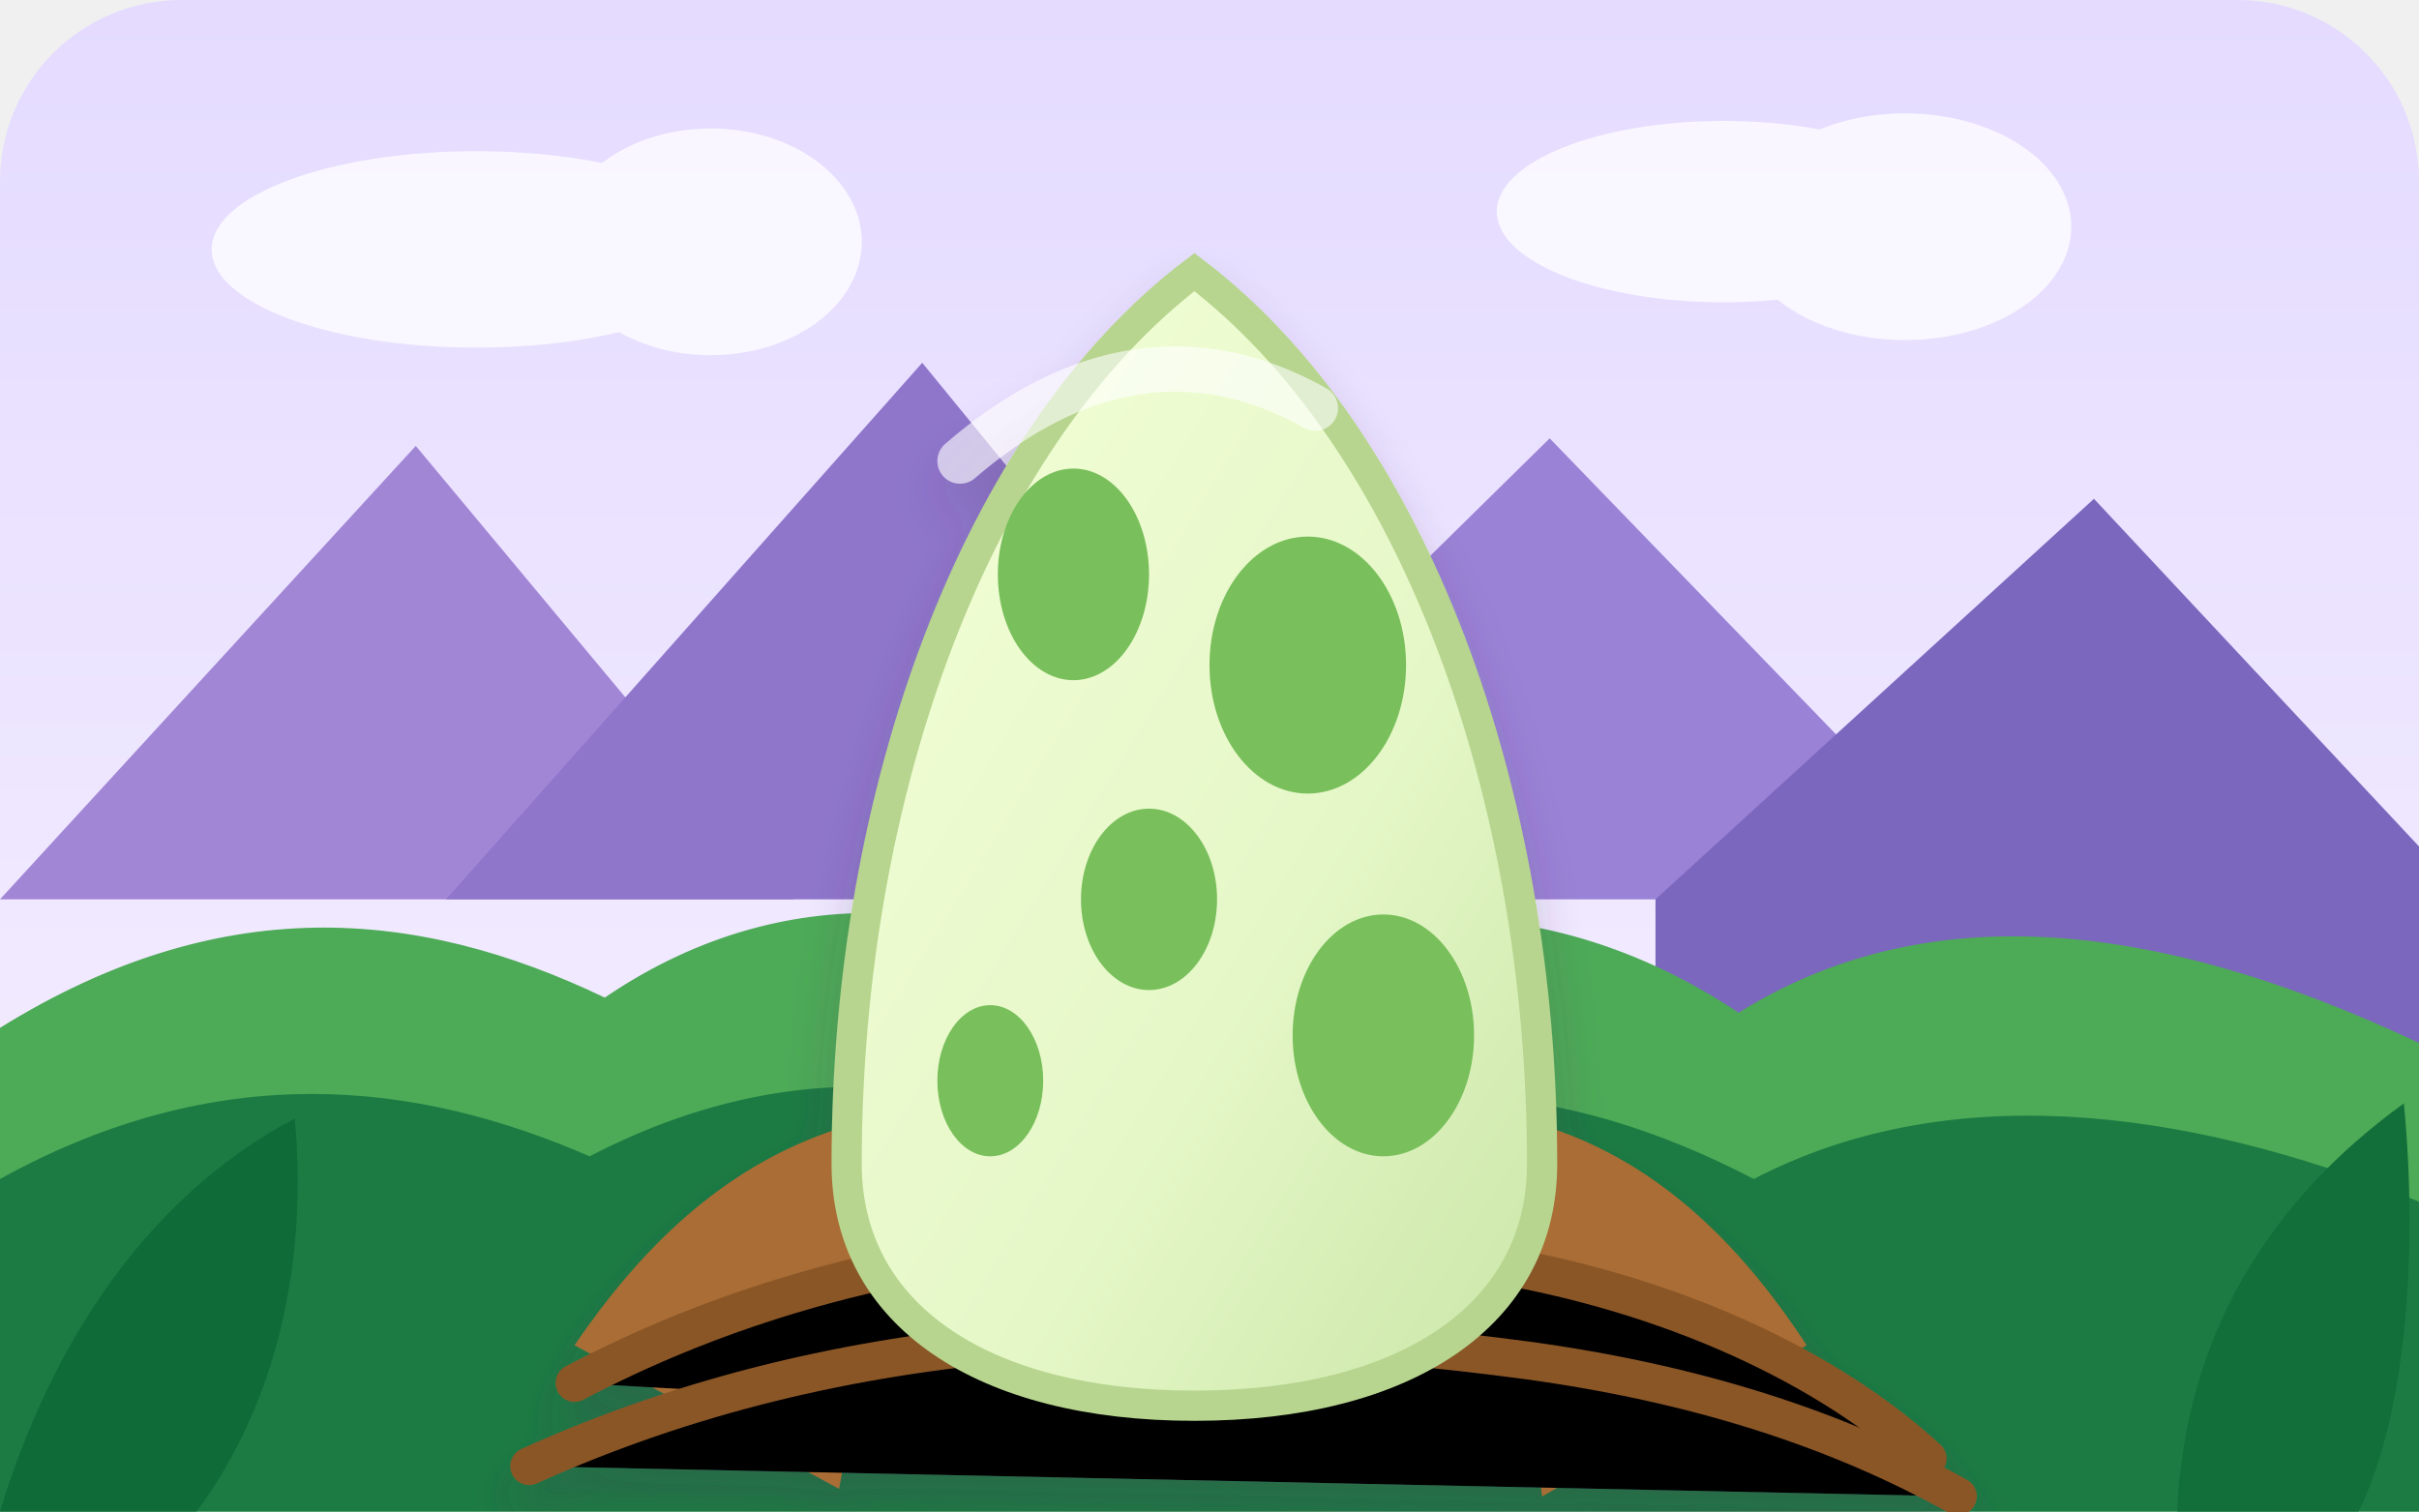
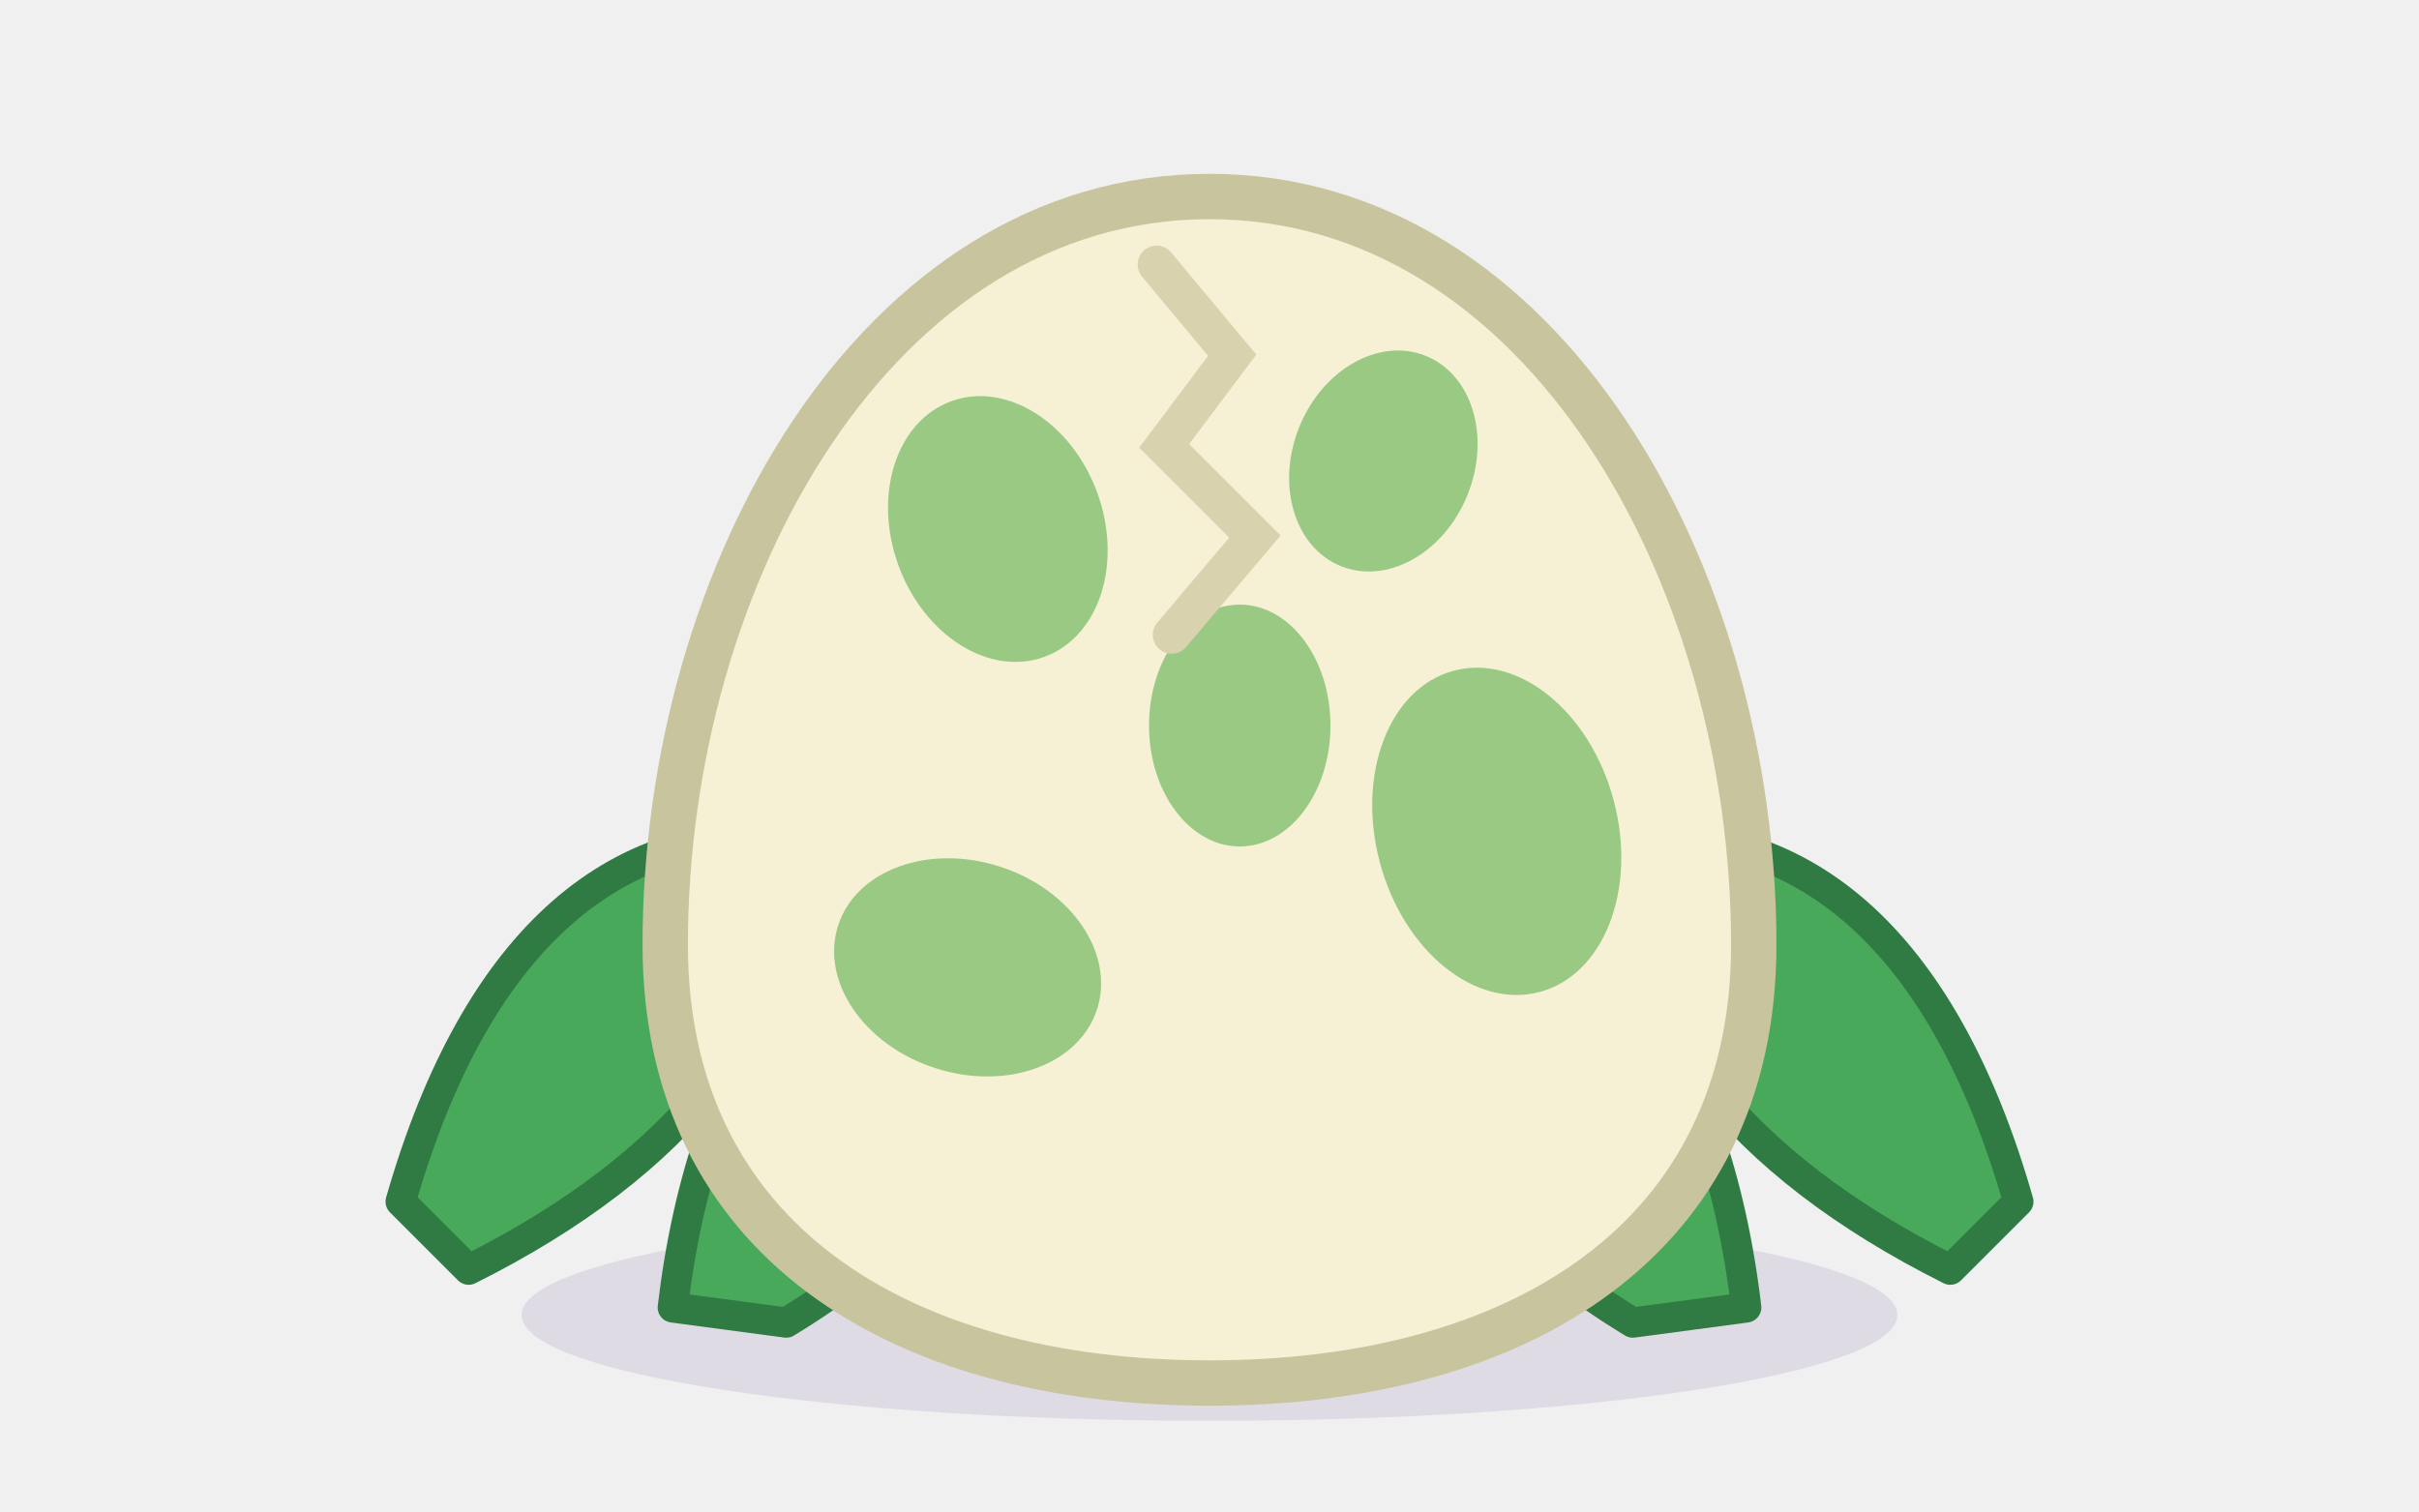
<svg xmlns="http://www.w3.org/2000/svg" viewBox="0 0 320 200" role="img" aria-label="Tienda">
-   <defs>
-     <linearGradient id="sky" x1="0" y1="0" x2="0" y2="1">
-       <stop stop-color="#E4DBFF" />
-       <stop offset="1" stop-color="#F7F1FF" />
-     </linearGradient>
-     <linearGradient id="egg" x1="0" y1="0" x2="1" y2="1">
-       <stop stop-color="#F5FFD9" />
-       <stop offset=".6" stop-color="#E5F7C7" />
-       <stop offset="1" stop-color="#C9E6A7" />
-     </linearGradient>
-     <filter id="s" x="-20%" y="-20%" width="140%" height="150%">
-       <feDropShadow dx="0" dy="4" stdDeviation="3" flood-color="#48345C" flood-opacity=".24" />
-     </filter>
-   </defs>
-   <rect width="320" height="200" rx="24" fill="url(#sky)" />
-   <g fill="#fff" opacity=".75">
-     <ellipse cx="63" cy="33" rx="35" ry="13" />
-     <ellipse cx="94" cy="32" rx="20" ry="15" />
-     <ellipse cx="228" cy="28" rx="30" ry="12" />
-     <ellipse cx="252" cy="30" rx="22" ry="15" />
+   <ellipse cx="160" cy="174" rx="91" ry="14" fill="#7254A0" opacity=".14" />
+   <g fill="#49A95A" stroke="#2F7B43" stroke-width="4" stroke-linejoin="round">
+     <path d="M53 159c10-35 29-51 54-48-2 24-17 43-45 57z" />
+     <path d="M89 173c4-34 20-57 46-66 6 29-3 51-31 68z" />
+     <path d="M267 159c-10-35-29-51-54-48 2 24 17 43 45 57z" />
+     <path d="M231 173c-4-34-20-57-46-66-6 29 3 51 31 68z" />
  </g>
-   <path d="M0 119L55 59L105 119Z" fill="#A286D6" />
-   <path d="M59 119L122 48L180 119Z" fill="#8F76CB" />
-   <path d="M143 119L205 58L264 119Z" fill="#9A82D6" />
-   <path d="M219 119L277 66L320 112V149H219Z" fill="#7B67BE" />
-   <path d="M0 136C29 118 55 120 80 132C105 115 132 119 154 133C178 117 206 118 230 134C254 119 284 121 320 138V200H0Z" fill="#4DAA57" />
-   <path d="M0 156C29 140 55 143 78 153C105 139 130 142 154 155C181 140 207 143 232 156C257 143 288 146 320 159V200H0Z" fill="#1C7B43" />
-   <g filter="url(#s)">
-     <path d="M76 178C93 153 113 144 140 147C125 164 114 179 111 197Z" fill="#A96D34" />
-     <path d="M239 178C222 152 202 144 177 147C193 165 202 181 204 198Z" fill="#A96D34" />
-     <g stroke="#8A5628" stroke-width="5" stroke-linecap="round">
-       <path d="M76 183C112 164 154 160 196 167C221 171 242 181 255 193" />
-       <path d="M70 194C112 175 157 174 202 180C224 183 243 189 259 198" />
-     </g>
-     <path d="M112 154C112 105 129 58 158 36C187 58 204 105 204 154C204 174 186 186 158 186C130 186 112 174 112 154Z" fill="url(#egg)" stroke="#B7D58F" stroke-width="4" />
-     <g fill="#79BF5B">
-       <ellipse cx="142" cy="76" rx="10" ry="14" />
-       <ellipse cx="173" cy="88" rx="13" ry="17" />
-       <ellipse cx="152" cy="119" rx="9" ry="12" />
-       <ellipse cx="183" cy="137" rx="12" ry="16" />
-       <ellipse cx="131" cy="143" rx="7" ry="10" />
-     </g>
-     <path d="M127 61C142 48 158 45 174 54" fill="none" stroke="#fff" stroke-width="6" stroke-linecap="round" opacity=".6" />
+   <path d="M160 26c44 0 72 50 72 99 0 39-31 58-72 58s-72-19-72-58c0-49 28-99 72-99z" fill="#F6F0D4" stroke="#C8C49E" stroke-width="6" />
+   <g fill="#9AC984">
+     <ellipse cx="132" cy="70" rx="14" ry="18" transform="rotate(-20 132 70)" />
+     <ellipse cx="183" cy="61" rx="12" ry="15" transform="rotate(22 183 61)" />
+     <ellipse cx="198" cy="110" rx="16" ry="22" transform="rotate(-15 198 110)" />
+     <ellipse cx="128" cy="128" rx="18" ry="14" transform="rotate(18 128 128)" />
+     <ellipse cx="164" cy="96" rx="12" ry="16" />
  </g>
-   <path d="M0 200C7 177 20 158 39 148C41 170 35 188 26 200Z" fill="#0F6B38" />
-   <path d="M288 200C289 177 300 159 318 146C320 167 318 188 312 200Z" fill="#126F39" />
+   <path d="M153 35l10 12-9 12 12 12-11 13" fill="none" stroke="#D8D2AE" stroke-width="5" stroke-linecap="round" />
</svg>
